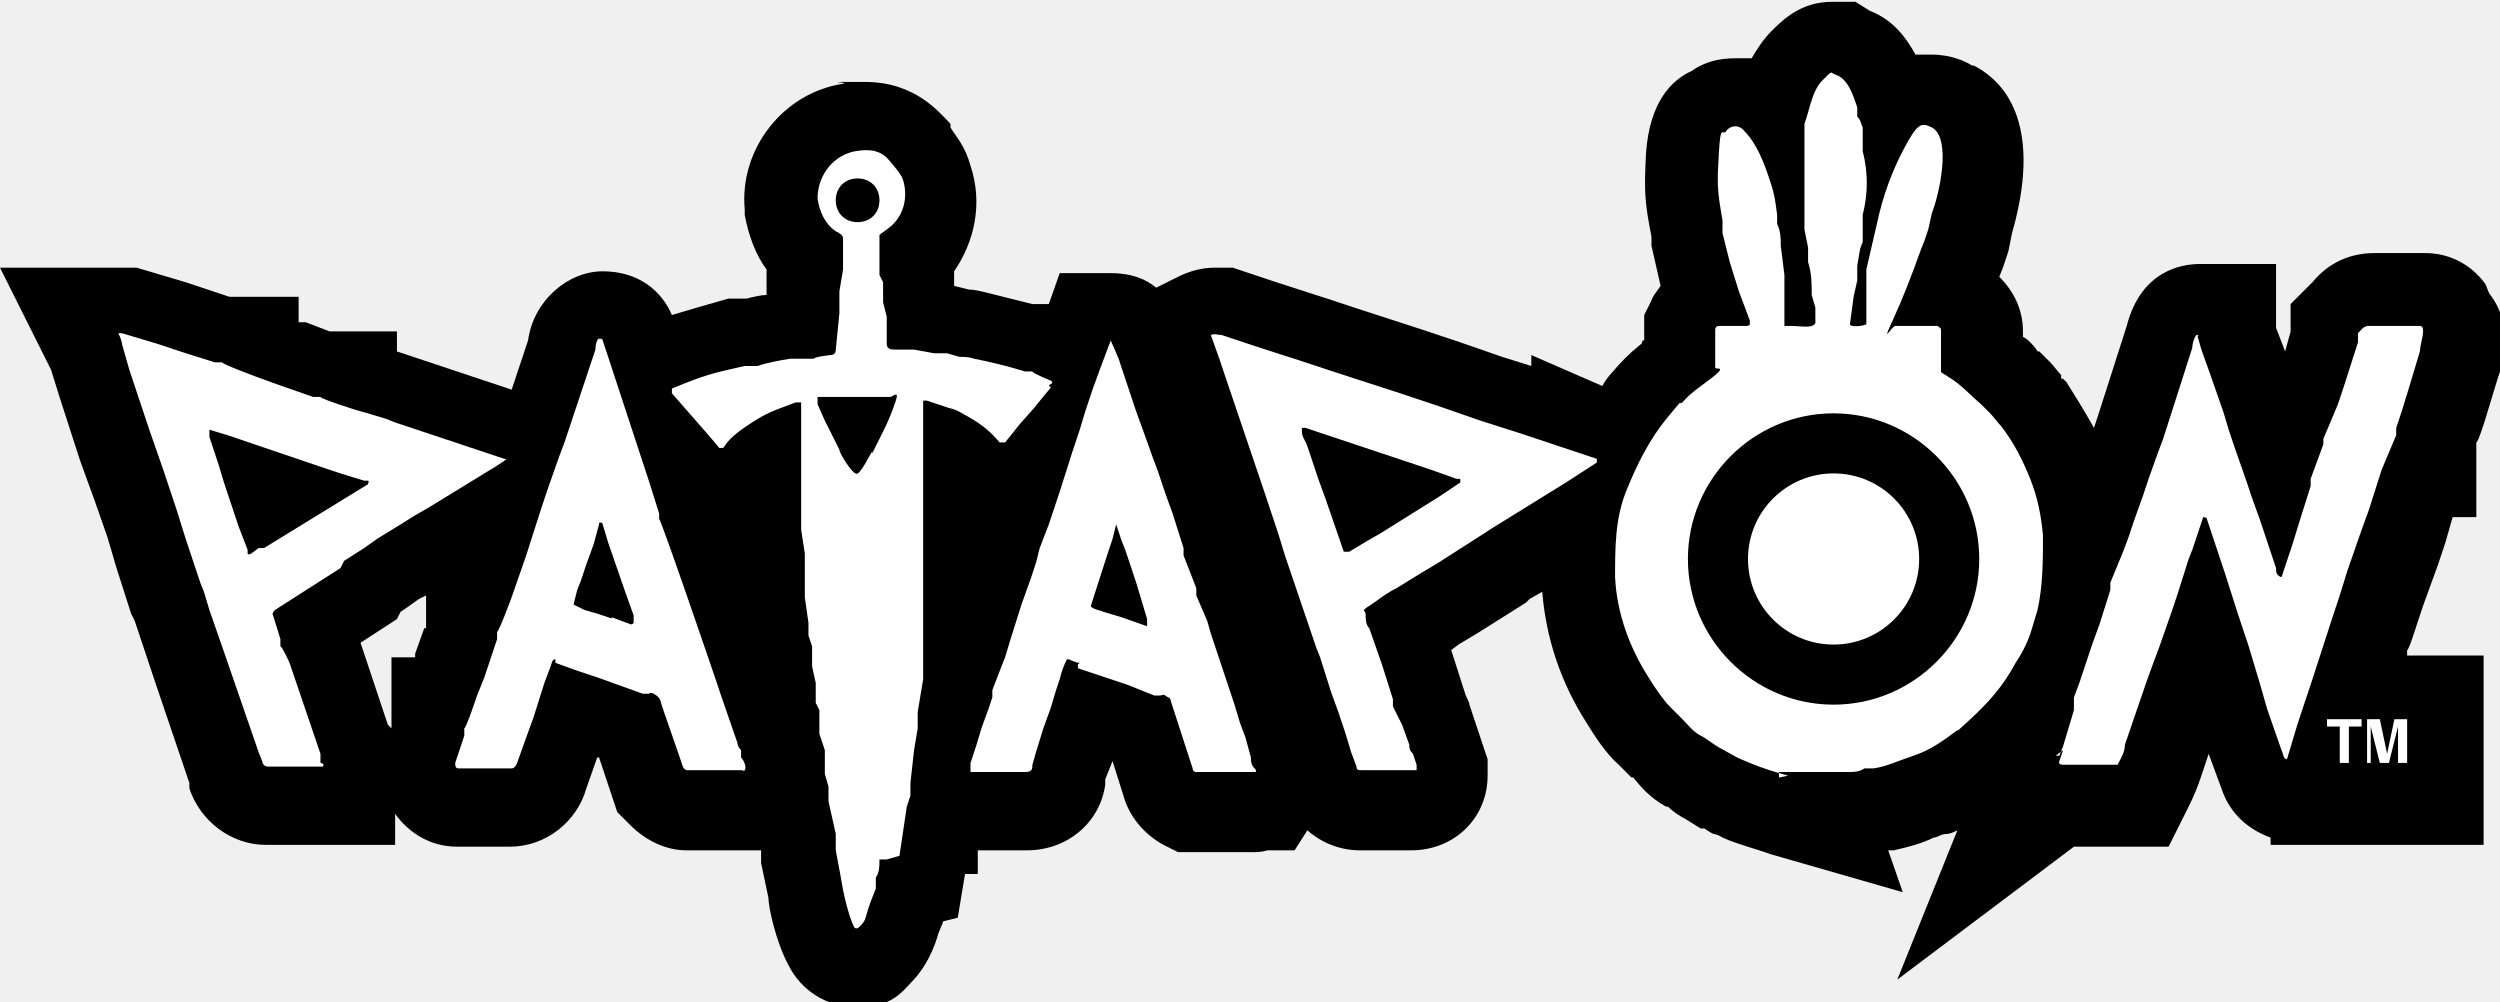
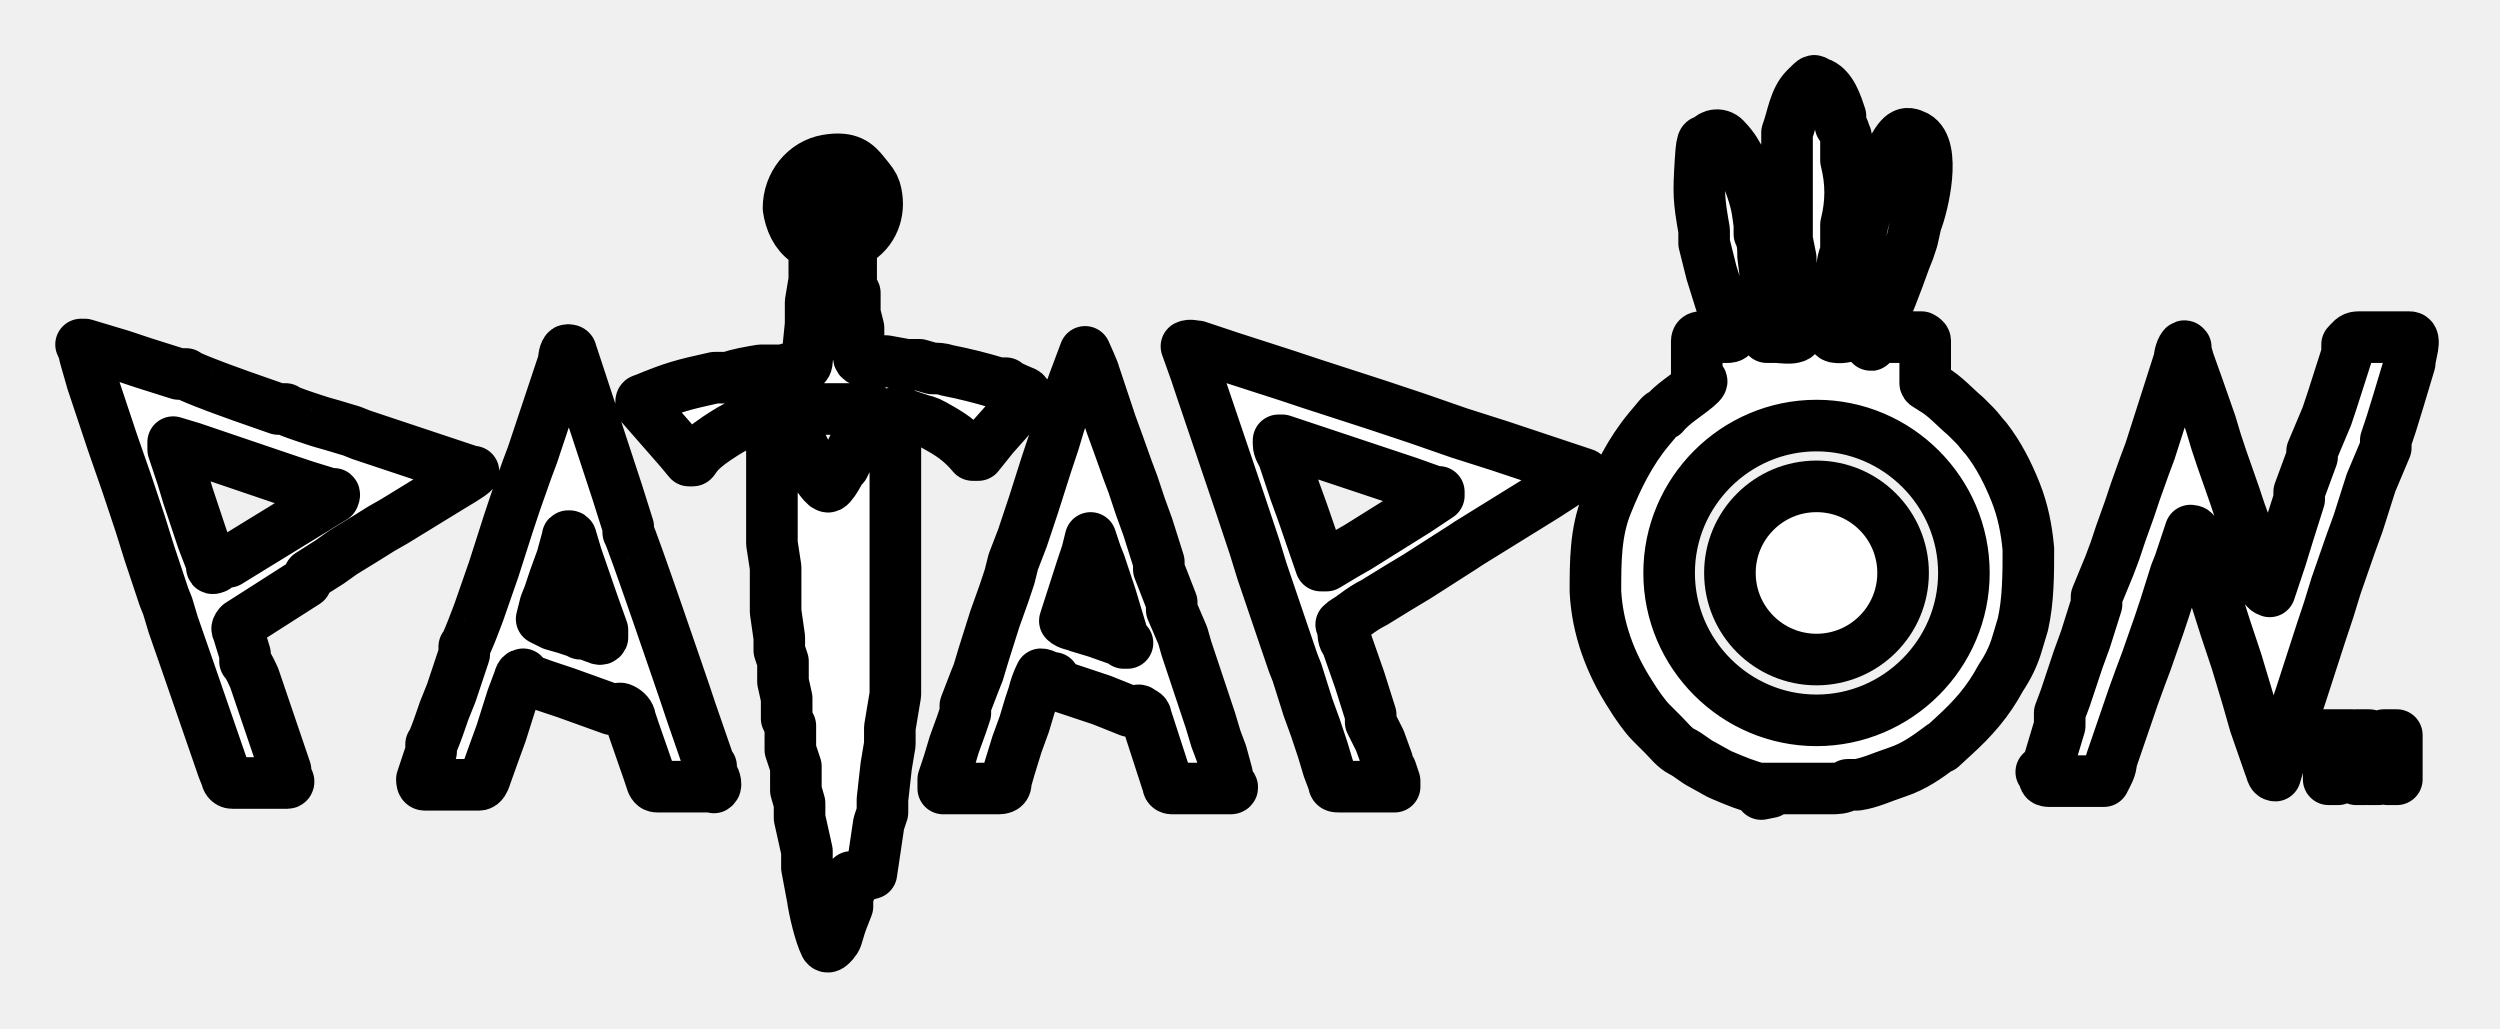
- <svg xmlns="http://www.w3.org/2000/svg" id="Layer_1" version="1.1" viewBox="0 0 137.3 55">
+ <svg xmlns="http://www.w3.org/2000/svg" id="Layer_1" version="1.1" viewBox="0 0 135.7 55.8">
  <defs>
    <style>
      .st0 {
        fill: #fff;
+         stroke: #000;
+         stroke-linecap: round;
+         stroke-linejoin: round;
+         stroke-width: 2.8px;
      }
    </style>
  </defs>
-   <path d="M136.5,15.6c-.8-1.1-2-1.7-3.3-1.7h-2.8c-1.3,0-2.5.5-3.4,1.6l-1.2,1.2v1.5l-.3,1.1-.5-1.3v-3.5h-2.5c0,0-1.7,0-1.7,0-.9,0-3.2.3-4,3.4l-1.6,5-.2.6c-.5-.9-1-1.7-1.5-2.5l-.2-.2h-.1c0-.1,0-.2,0-.2-.2-.2-.4-.5-.6-.7l-.6-.6h-.1c-.1-.2-.3-.4-.4-.5-.1-.1-.2-.2-.4-.3v-.3c0-1.2-.5-2.2-1.3-3l.2-.5.3-.9.2-1c1.3-4.5.6-7.8-2.1-9.2h-.1c-.3-.2-1.1-.6-2.2-.6s-.6,0-.9,0c-.5-.9-1.2-1.9-2.5-2.4l-.8-.5h-1.3c-1.7,0-2.7,1-3.3,1.6-.5.5-.8,1-1.1,1.5-.3,0-.6,0-.9,0-.9,0-1.7.2-2.4.7-1.1.5-2.3,1.7-2.5,4.5-.1,2-.1,2.6.3,4.6v.2s0,.3,0,.3l.5,2.2c-.2.3-.4.5-.5.8l-.4.8v1.4h-.1c0,.2-.1.2-.2.3-.5.4-1,.9-1.5,1.5-.2.2-.4.5-.5.7l-3.9-1.7v.6s-1.6-.5-1.6-.5l-2.3-.8-2.1-.7-3.7-1.2-1.2-.4-3.1-1-2.4-.8h-.4c-.2,0-.4,0-.6,0-.7,0-1.4.2-2,.5l-1.2.6c-.6-.5-1.4-.8-2.5-.8h-2.8l-.6,1.7h-.9c-.8-.2-1.6-.4-2.4-.6-.4-.1-.8-.2-1.1-.2l-.8-.2h0v-.8c1.1-1.6,1.6-3.7.9-5.8h0c-.3-1.1-.8-1.6-1.1-2.1v-.2c-.6-.6-1.9-2.3-4.7-2.3s-.8,0-1.2.1c-3.3.5-5.7,3.6-5.4,6.9h0c0,.1,0,.3,0,.3.2,1.1.6,2.2,1.2,3v1.4c-.3,0-.7.1-1.1.2h-1c-1.4.4-2.1.6-3.1.9-.6-1.4-1.9-2.4-3.8-2.4s-3.8,1.6-4.1,3.8l-.9,2.7-4.8-1.6-.6-.2-.9-.3v-1.1h-3.7l-1.3-.5h-.4v-1.4h-3.8l-1.2-.4-1.2-.4-2.7-.8H0l2.8,5.6.5,1.6,1.1,3.4.8,2.2.7,2,.5,1.7.8,2.5.2.4.3.9.8,2.4,1.9,5.6v.3c.6,1.8,2.3,3.1,4.2,3.1h7.1v-1.7c.8,1.1,2,1.8,3.4,1.8h2.9c2,0,3.7-1.4,4.2-3.2l.6-1.7h.1s.5,1.5.5,1.5l.5,1.5.7.7c.9.9,2,1.4,3.1,1.4h1.9s1.1,0,1.1,0h1.1s0,0,0,0v.7l.4,1.9c0,.5.4,2.4,1.1,3.7.7,1.4,2.1,2.3,3.7,2.3s2.2-.4,3-1.3c.5-.5,1.1-1.3,1.5-2.6,0-.1.2-.5.3-.8l.8-.2.4-2.4h.7v-1.3h2.7c2.2,0,4-1.5,4.3-3.6v-.3c0,0,.4-1,.4-1l.6,1.9c.3,1.1,1.1,2.1,2.2,2.7l.8.4h4c.3,0,.6,0,.9-.1h1.5s.7-1.1.7-1.1c.8.7,1.8,1.1,2.9,1.1h2.8c2.4,0,4.2-1.8,4.2-4.1v-.9l-.7-2.1h0c0,0-.3-.9-.3-.9,0-.1-.1-.3-.2-.5h0s-.8-2.5-.8-2.5l.4-.3,1-.6,2.7-1.7.2-.2.7-.4c.2,2.5,1,5,2.5,7.3.3.5,1,1.6,1.7,2.2l.7.7h.1c.4.5.9,1.1,1.8,1.6h.1c.2.2.6.5,1,.7l.8.5h.2c.3.2.3.2.5.3,0,0,.2,0,.5.2.9.4,1.8.6,2.6.9l7.3,2.1-.8-2.3h.3c.9-.2,1.6-.4,2.2-.7.2,0,.4-.2.7-.2.2,0,.4-.1.6-.2l-3.3,8.2,9.7-7.3h5.2l1.1-2.2c.3-.6.5-1.1.7-1.7l.4-1.2.7,1.9c.5,1.5,1.6,2.3,2.7,2.7v.4h11.7v-10.4h-4.2v-.3c.1,0,.5-1.3.5-1.3l.4-1.2.8-2.2.4-1.2.4-1.4h1.3v-4.1c.1,0,.5-1.3.5-1.3l.7-2.3c.3-.8.9-2.8-.5-4.6ZM23.3,34.5l-.5,1.4v.2h-1.3v3.9c0,0-.2-.2-.2-.2l-1.5-4.5,2-1.3.2-.4.3-.2.7-.5.4-.2v1.8Z" />
-   <path class="st0" d="M98.2,42.6c-.7-.2-1.4-.4-2.1-.7s-.5-.2-.7-.3l-.9-.5c-.4-.2-.7-.5-1.1-.7s-.7-.6-1-.9l-.4-.4-.3-.3c-.3-.3-.8-1-1.1-1.5-1.1-1.7-1.8-3.6-1.9-5.6,0-1.6,0-3.2.6-4.7s1.3-2.9,2.3-4.1.5-.6.8-.8c.5-.6,1.2-1,1.8-1.5s0-.3,0-.4v-2.1s0-.2.2-.2h1.5s.2,0,.2-.1v-.2l-.3-.8-.3-.8-.5-1.6-.4-1.6c0-.2,0-.4,0-.7-.3-1.7-.3-2-.2-3.7s.2-.9.4-1.2.7-.4,1,0c.7.7,1.1,1.8,1.4,2.7s.3,1.2.4,1.9v.5c.2.4.2.8.2,1.2l.2,1.6v2.8h.5c.3,0,1.3.2,1.2-.3v-.7c0,0-.2-.7-.2-.7,0-.6,0-1.2-.2-1.8v-.8c0,0-.2-1-.2-1v-5.8c.3-.8.4-1.8,1-2.4s.4-.4.7-.3c.7.2,1,1.2,1.2,1.8v.5c.2.2.2.4.3.6v1.3c.3,1.2.3,2.3,0,3.5v1.5c-.2.4-.2.8-.3,1.3v.8c0,0-.2.9-.2.9l-.2,1.5c0,.2.8.1.9,0,0-.3,0-.6,0-.9v-.6c0-.2,0-.5,0-.7v-.8c0,0,.3-1.3.3-1.3l.3-1.3c.3-1.4.8-2.8,1.5-4.1s.9-1.4,1.5-1.1c1.1.6.4,3.7,0,4.7l-.2.9-.2.6-.2.5c-.5,1.4-1,2.7-1.6,4s0,.2.2.2h2.3s.2.1.2.2v2.3c0,.1.3.2.4.3.7.4,1.2,1,1.8,1.5l.5.5c.2.2.4.5.6.7.7.9,1.2,1.9,1.6,2.9s.6,2,.7,3.1c0,1.3,0,2.8-.3,4.1l-.3,1c-.2.7-.5,1.3-.9,1.9-.7,1.3-1.5,2.2-2.6,3.2s-.4.4-.6.5c-.8.6-1.5,1.1-2.4,1.4s-1.5.6-2.2.7h-.5c-.3.2-.6.2-.9.2h-2.6c-.9,0-.6,0-.8,0h-.4v.3ZM108.7,30.7c0-4.4-3.6-8-8-8s-8,3.6-8,8,3.6,8,8,8,8-3.6,8-8M48.3,47.2c0,.4,0,.7-.2,1v.6c-.2.5-.4,1-.5,1.4s-.2.5-.4.7-.3,0-.3,0c-.3-.6-.6-1.9-.7-2.6l-.3-1.6v-.9c0,0-.4-1.8-.4-1.8v-.8l-.2-.7v-1.3c0,0-.3-.9-.3-.9v-1.3c0,0-.2-.4-.2-.4v-1.1c0,0-.2-.9-.2-.9v-1.1l-.2-.6v-.7l-.2-1.4v-1.7c0,0,0-.7,0-.7l-.2-1.3v-6.8s0-.2,0-.2h-.3c-1.3.5-1.5.5-2.7,1.3s-1.2,1.2-1.3,1.2h-.2l-.5-.6-1.4-1.6-.7-.8v-.2q0-.1.1-.1c1.7-.7,2.1-.8,3.9-1.2h.7c.6-.2,1.2-.3,1.8-.4h1.3c0-.1.9-.2.9-.2.2,0,.3-.1.3-.3l.2-2v-1.2c0,0,.2-1.2.2-1.2v-1.7c0-.2-.2-.3-.4-.4-.6-.4-.9-1.1-1-1.8,0-1.3.9-2.4,2.1-2.6s1.6.2,2,.7.5.6.6.9c.3,1,0,2.1-.9,2.7l-.4.3v2.2c0,0,.2.4.2.4v1.1l.2.8v1.5c0,.3.3.3.5.3h1l1.1.2h.7l.7.2c.3,0,.5,0,.8.1,1,.2,1.8.4,2.8.7h.4c0,.1,1,.5,1,.5,0,0,.2.1,0,.2s0,.1,0,.2l-.5.6-.4.5-.8.9-.8,1h-.3c-.5-.6-1-1-1.7-1.4s-.7-.4-1.1-.5l-1.2-.4h-.2s0,.1,0,.2v10c0,0,0,2.3,0,2.3v.6c0,0,0,2.2,0,2.2,0,0-.3,1.8-.3,1.8v.9l-.2,1.2-.2,1.8v.7c0,0-.2.6-.2.6l-.4,2.7-.7.2ZM48.3,11c0-.7-.5-1.2-1.2-1.2s-1.2.5-1.2,1.2.5,1.2,1.2,1.2,1.2-.5,1.2-1.2M47.9,24.9l.2-.4.4-.8c.3-.6.5-1.1.7-1.7s-.2-.2-.3-.2h-4c0,0,0,.3,0,.4l.4.9.8,1.6c0,.2.7,1.3.9,1.3.2.2.8-1.1.9-1.2h0ZM113.1,41.5l.2-.5.3-1,.3-1s0-.2,0-.3c0-.2,0-.3,0-.4l.3-.8.7-2.1.4-1.1.6-1.9v-.4c0,0,.7-1.7.7-1.7l.3-.8.3-.9.5-1.4.3-.9.5-1.4.3-.8,1.6-5c0-.3.2-.8.3-.7s0,0,0,.1l.2.7.5,1.4.7,2,.3,1,.3.9.7,2,.3.9.4,1.1.3.9.2.6.4,1.2c0,.2,0,.4.3.5l.6-1.8.4-1.3.6-1.9v-.4c0,0,.7-1.9.7-1.9v-.3c0,0,.8-1.9.8-1.9l.3-.9.8-2.5v-.5c.2-.2.3-.4.6-.4h2.8c.4,0,0,1,0,1.4l-.3,1-.3,1-.4,1.3-.3.9v.4c0,0-.8,1.9-.8,1.9l-.7,2.2-.4,1.1-.8,2.3-.4,1.3-.4,1.2-1.1,3.4-.8,2.4-.6,2c-.2,0-.2-.3-.3-.5l-.8-2.3-.2-.7-.2-.7-.6-2-.6-1.8-.7-2.2-.4-1.2-.4-1.2-.2-.6h0c0-.1-.2-.1-.2-.1l-.3.9-.3.9-.2.5-.6,1.9-.3.9-.7,2-.3.8-.4,1.1-1.2,3.5c0,.4-.2.7-.4,1.1h-3s-.3,0-.2-.2l.2-.6-.4.3ZM18.7,31.2l-3.6,2.3s-.2.2-.1.3l.4,1.3v.4c.1,0,.5.9.5.9l1.7,5v.5c.2,0,.2.2.1.2h-3c-.2,0-.3-.2-.3-.3l-.2-.5-1.9-5.5-.8-2.3-.3-1-.2-.5-.8-2.4-.5-1.6-.7-2.1-.8-2.3-1.1-3.3-.4-1.4c0-.2-.2-.6-.2-.6h.2l1,.3,1,.3,1.2.4,1.9.6h.4c0,.1,1.9.8,1.9.8l1.1.4,2,.7h.4c0,.1,1.9.7,1.9.7l.7.2,1,.3.5.2.6.2,5.4,1.8h.1c0,.1-1.2.8-1.2.8l-3.1,1.9-.7.4-.8.5-1.3.8-.7.5-1.1.7-.2.4ZM14.5,30.1l1.3-.8,4.4-2.7s.1-.2,0-.2h-.2l-1.3-.4-.9-.3-5.3-1.8-1-.3c0,.1,0,.3,0,.4l.5,1.5.3,1,.3.9.5,1.5.5,1.3v.2c0,.1.2,0,.2,0l.4-.3h.3ZM75,33.7c0,.3,0,.6.2.8l.7,2,.6,1.9v.4c0,0,.5,1,.5,1l.4,1.1c0,.2,0,.3.2.5l.2.6v.3c0,0-.2,0-.2,0h-2.8c-.2,0-.3,0-.3-.2l-.3-.8-.3-1-.4-1.2-.4-1.1-.6-1.9-.2-.5-1.7-5-.4-1.3-.8-2.4-2.1-6.2-.3-.9-.5-1.4c.2-.1.4,0,.6,0l.6.2,1.2.4,3.1,1,1.2.4,3.7,1.2.9.3,1.2.4,2.3.8,2.2.7,1.5.5,2.7.9c.9.3,0,0,0,0s0,.1,0,.2l-1.7,1.1-4.2,2.6-.3.2-2.5,1.6-1,.6-1.3.8c-.4.2-.7.4-1.1.7s-.5.3-.7.5h0ZM75.1,29.7l.7-.4,3.2-2,1.2-.8s0-.2,0-.2h-.2l-1.4-.5-6.9-2.3h-.2v.2c0,.3.2.5.3.8l.6,1.8.4,1.1,1,2.9h.3l1-.6ZM30.5,36.2c-.2,0-.2.3-.3.5l-.3.8-.6,1.9-.4,1.1-.5,1.4c0,0-.1.3-.3.3h-2.9c-.1,0-.2,0-.2-.3l.5-1.5v-.4c.1,0,.7-1.8.7-1.8l.2-.5.2-.5.7-2.1v-.4c.1,0,.8-1.9.8-1.9l.8-2.3.8-2.5.4-1.2.6-1.7.3-.8.5-1.5,1.2-3.6c0-.3.1-.6.2-.6s.2,0,.2.1l.2.6,2.3,7,.6,1.9v.3c.1,0,3.1,8.8,3.1,8.8l.3.9.9,2.6c0,0,0,.2.2.4v.4c.2.2.3.6.2.7s0,0-.2,0h-2.9c-.1,0-.2,0-.3-.2l-.2-.6-.8-2.3-.2-.6c0-.2-.2-.4-.4-.5s-.2,0-.3,0q-.2,0-.3,0l-2.5-.9-1.2-.4-1.1-.4ZM33.6,33.9l.8.3c.1,0,.3.2.4,0v-.4l-.5-1.4-.9-2.6-.3-1s0-.1-.1-.1-.1,0-.1.1l-.3,1.1-.4,1.1-.3.9-.2.5-.2.8.6.3.7.2.9.3h-.1ZM59.3,36.4c-.3,0-.5-.2-.7-.2-.2.4-.3.7-.4,1.1l-.2.6-.3,1-.4,1.1-.4,1.3-.2.7c0,.2,0,.4-.4.4h-3c0,0,0-.3,0-.5l.3-.9.3-1,.4-1.1.2-.6v-.4c0,0,.5-1.3.5-1.3l.2-.5.3-1,.6-1.9.5-1.4.3-.9.2-.8.5-1.3.6-1.8.7-2.2.4-1.2.3-1,.4-1.2.4-1.1.6-1.6c0,0,.5,1.1.5,1.2l.9,2.7.4,1.1.5,1.4.3.8.4,1.2.4,1.1.6,1.9v.4c0,0,.7,1.8.7,1.8v.4c0,0,.6,1.4.6,1.4l.2.7,1,3,.3.9.3,1,.3.8.3,1.1c0,.2,0,.4.2.6s0,.2,0,.2c0,0,0,0-.2,0h-3s-.2,0-.2-.2l-1.2-3.7c0-.2-.2-.2-.3-.3s-.2,0-.3,0-.2,0-.3,0l-1-.4-.5-.2-2.1-.7-.6-.2v-.2ZM63,34.4c0-.2,0-.3,0-.4l-.6-2-.6-1.8-.2-.5-.3-.9h0c0,0,0,0,0,0l-.2.8-.3.9-.9,2.8c.2.2.5.2.7.3l1,.3,1.7.6h-.2Z" />
-   <circle class="st0" cx="100.7" cy="30.7" r="4.7" />
-   <path class="st0" d="M129.7,39.5v.4h-.7v2h-.5v-2h-.7v-.4h2-.1ZM130.5,41.9h-.5v-2.4h.7l.4,1.9.4-1.9h.7v2.4h-.5v-2l-.5,2h-.5l-.5-2v2h.3Z" />
+   <path class="st0" d="M96.1,43c-.7-.2-1.4-.4-2.1-.7s-.5-.2-.7-.3l-.9-.5c-.4-.2-.7-.5-1.1-.7s-.7-.6-1-.9l-.4-.4-.3-.3c-.3-.3-.8-1-1.1-1.5-1.1-1.7-1.8-3.6-1.9-5.6,0-1.6,0-3.2.6-4.7s1.3-2.9,2.3-4.1.5-.6.8-.8c.5-.6,1.2-1,1.8-1.5s0-.3,0-.4v-2.1s0-.2.2-.2h1.5s.2,0,.2-.1v-.2l-.3-.8-.3-.8-.5-1.6-.4-1.6c0-.2,0-.4,0-.7-.3-1.7-.3-2-.2-3.7s.2-.9.4-1.2.7-.4,1,0c.7.7,1.1,1.8,1.4,2.7s.3,1.2.4,1.9v.5c.2.4.2.8.2,1.2l.2,1.6v2.8h.5c.3,0,1.3.2,1.2-.3v-.7c0,0-.2-.7-.2-.7,0-.6,0-1.2-.2-1.8v-.8c0,0-.2-1-.2-1v-5.8c.3-.8.4-1.8,1-2.4s.4-.4.7-.3c.7.2,1,1.2,1.2,1.8v.5c.2.2.2.4.3.6v1.3c.3,1.2.3,2.3,0,3.5v1.5c-.2.4-.2.8-.3,1.3v.8c0,0-.2.9-.2.9l-.2,1.5c0,.2.8.1.9,0,0-.3,0-.6,0-.9v-.6c0-.2,0-.5,0-.7v-.8c0,0,.3-1.3.3-1.3l.3-1.3c.3-1.4.8-2.8,1.5-4.1s.9-1.4,1.5-1.1c1.1.6.4,3.7,0,4.7l-.2.9-.2.6-.2.5c-.5,1.4-1,2.7-1.6,4s0,.2.2.2h2.3s.2.1.2.2v2.3c0,.1.3.2.4.3.7.4,1.2,1,1.8,1.5l.5.5c.2.2.4.5.6.7.7.9,1.2,1.9,1.6,2.9s.6,2,.7,3.1c0,1.3,0,2.8-.3,4.1l-.3,1c-.2.7-.5,1.3-.9,1.9-.7,1.3-1.5,2.2-2.6,3.2s-.4.4-.6.5c-.8.6-1.5,1.1-2.4,1.4s-1.5.6-2.2.7h-.5c-.3.2-.6.2-.9.2h-2.6c-.9,0-.6,0-.8,0h-.4v.3ZM106.6,31.1c0-4.4-3.6-8-8-8s-8,3.6-8,8,3.6,8,8,8,8-3.6,8-8M46.2,47.6c0,.4,0,.7-.2,1v.6c-.2.5-.4,1-.5,1.4s-.2.5-.4.7-.3,0-.3,0c-.3-.6-.6-1.9-.7-2.6l-.3-1.6v-.9c0,0-.4-1.8-.4-1.8v-.8l-.2-.7v-1.3c0,0-.3-.9-.3-.9v-1.3c0,0-.2-.4-.2-.4v-1.1c0,0-.2-.9-.2-.9v-1.1l-.2-.6v-.7l-.2-1.4v-1.7c0,0,0-.7,0-.7l-.2-1.3v-6.8s0-.2,0-.2h-.3c-1.3.5-1.5.5-2.7,1.3s-1.2,1.2-1.3,1.2h-.2l-.5-.6-1.4-1.6-.7-.8v-.2q0-.1.1-.1c1.7-.7,2.1-.8,3.9-1.2h.7c.6-.2,1.2-.3,1.8-.4h1.3c0-.1.9-.2.9-.2.2,0,.3-.1.3-.3l.2-2v-1.2c0,0,.2-1.2.2-1.2v-1.7c0-.2-.2-.3-.4-.4-.6-.4-.9-1.1-1-1.8,0-1.3.9-2.4,2.1-2.6s1.6.2,2,.7.5.6.6.9c.3,1,0,2.1-.9,2.7l-.4.3v2.2c0,0,.2.4.2.4v1.1l.2.8v1.5c0,.3.3.3.5.3h1l1.1.2h.7l.7.2c.3,0,.5,0,.8.1,1,.2,1.8.4,2.8.7h.4c0,.1,1,.5,1,.5,0,0,.2.1,0,.2s0,.1,0,.2l-.5.6-.4.5-.8.9-.8,1h-.3c-.5-.6-1-1-1.7-1.4s-.7-.4-1.1-.5l-1.2-.4h-.2s0,.1,0,.2v10c0,0,0,2.3,0,2.3v.6c0,0,0,2.2,0,2.2,0,0-.3,1.8-.3,1.8v.9l-.2,1.2-.2,1.8v.7c0,0-.2.6-.2.6l-.4,2.7-.7.2ZM46.2,11.4c0-.7-.5-1.2-1.2-1.2s-1.2.5-1.2,1.2.5,1.2,1.2,1.2,1.2-.5,1.2-1.2M45.8,25.3l.2-.4.4-.8c.3-.6.5-1.1.7-1.7s-.2-.2-.3-.2h-4c0,0,0,.3,0,.4l.4.9.8,1.6c0,.2.7,1.3.9,1.3.2.2.8-1.1.9-1.2h0ZM111,41.9l.2-.5.3-1,.3-1s0-.2,0-.3c0-.2,0-.3,0-.4l.3-.8.7-2.1.4-1.1.6-1.9v-.4c0,0,.7-1.7.7-1.7l.3-.8.3-.9.5-1.4.3-.9.5-1.4.3-.8,1.6-5c0-.3.2-.8.3-.7s0,0,0,.1l.2.7.5,1.4.7,2,.3,1,.3.9.7,2,.3.9.4,1.1.3.9.2.6.4,1.2c0,.2,0,.4.3.5l.6-1.8.4-1.3.6-1.9v-.4c0,0,.7-1.9.7-1.9v-.3c0,0,.8-1.9.8-1.9l.3-.9.8-2.5v-.5c.2-.2.3-.4.6-.4h2.8c.4,0,0,1,0,1.4l-.3,1-.3,1-.4,1.3-.3.9v.4c0,0-.8,1.9-.8,1.9l-.7,2.2-.4,1.1-.8,2.3-.4,1.3-.4,1.2-1.1,3.4-.8,2.4-.6,2c-.2,0-.2-.3-.3-.5l-.8-2.3-.2-.7-.2-.7-.6-2-.6-1.8-.7-2.2-.4-1.2-.4-1.2-.2-.6h0c0-.1-.2-.1-.2-.1l-.3.9-.3.9-.2.5-.6,1.9-.3.9-.7,2-.3.8-.4,1.1-1.2,3.5c0,.4-.2.7-.4,1.1h-3s-.3,0-.2-.2l.2-.6-.4.3ZM16.6,31.6l-3.6,2.3s-.2.2-.1.3l.4,1.3v.4c.1,0,.5.9.5.9l1.7,5v.5c.2,0,.2.2.1.2h-3c-.2,0-.3-.2-.3-.3l-.2-.5-1.9-5.5-.8-2.3-.3-1-.2-.5-.8-2.4-.5-1.6-.7-2.1-.8-2.3-1.1-3.3-.4-1.4c0-.2-.2-.6-.2-.6h.2l1,.3,1,.3,1.2.4,1.9.6h.4c0,.1,1.9.8,1.9.8l1.1.4,2,.7h.4c0,.1,1.9.7,1.9.7l.7.2,1,.3.5.2.6.2,5.4,1.8h.1c0,.1-1.2.8-1.2.8l-3.1,1.9-.7.4-.8.5-1.3.8-.7.5-1.1.7-.2.4ZM12.4,30.5l1.3-.8,4.4-2.7s.1-.2,0-.2h-.2l-1.3-.4-.9-.3-5.3-1.8-1-.3c0,.1,0,.3,0,.4l.5,1.5.3,1,.3.9.5,1.5.5,1.3v.2c0,.1.2,0,.2,0l.4-.3h.3ZM72.9,34.1c0,.3,0,.6.2.8l.7,2,.6,1.9v.4c0,0,.5,1,.5,1l.4,1.1c0,.2,0,.3.2.5l.2.6v.3c0,0-.2,0-.2,0h-2.8c-.2,0-.3,0-.3-.2l-.3-.8-.3-1-.4-1.2-.4-1.1-.6-1.9-.2-.5-1.7-5-.4-1.3-.8-2.4-2.1-6.2-.3-.9-.5-1.4c.2-.1.4,0,.6,0l.6.2,1.2.4,3.1,1,1.2.4,3.7,1.2.9.3,1.2.4,2.3.8,2.2.7,1.5.5,2.7.9c.9.3,0,0,0,0s0,.1,0,.2l-1.7,1.1-4.2,2.6-.3.2-2.5,1.6-1,.6-1.3.8c-.4.2-.7.4-1.1.7s-.5.3-.7.5h0ZM73,30.1l.7-.4,3.2-2,1.2-.8s0-.2,0-.2h-.2l-1.4-.5-6.9-2.3h-.2v.2c0,.3.2.5.3.8l.6,1.8.4,1.1,1,2.9h.3l1-.6ZM28.4,36.6c-.2,0-.2.3-.3.5l-.3.8-.6,1.9-.4,1.1-.5,1.4c0,0-.1.3-.3.3h-2.9c-.1,0-.2,0-.2-.3l.5-1.5v-.4c.1,0,.7-1.8.7-1.8l.2-.5.2-.5.7-2.1v-.4c.1,0,.8-1.9.8-1.9l.8-2.3.8-2.5.4-1.2.6-1.7.3-.8.5-1.5,1.2-3.6c0-.3.1-.6.2-.6s.2,0,.2.1l.2.6,2.3,7,.6,1.9v.3c.1,0,3.1,8.8,3.1,8.8l.3.9.9,2.6c0,0,0,.2.2.4v.4c.2.2.3.6.2.7s0,0-.2,0h-2.9c-.1,0-.2,0-.3-.2l-.2-.6-.8-2.3-.2-.6c0-.2-.2-.4-.4-.5s-.2,0-.3,0q-.2,0-.3,0l-2.5-.9-1.2-.4-1.1-.4ZM31.5,34.3l.8.3c.1,0,.3.2.4,0v-.4l-.5-1.4-.9-2.6-.3-1s0-.1-.1-.1-.1,0-.1.1l-.3,1.1-.4,1.1-.3.9-.2.5-.2.8.6.3.7.2.9.3h-.1ZM57.2,36.8c-.3,0-.5-.2-.7-.2-.2.4-.3.7-.4,1.1l-.2.6-.3,1-.4,1.1-.4,1.3-.2.7c0,.2,0,.4-.4.4h-3c0,0,0-.3,0-.5l.3-.9.3-1,.4-1.1.2-.6v-.4c0,0,.5-1.3.5-1.3l.2-.5.3-1,.6-1.9.5-1.4.3-.9.2-.8.5-1.3.6-1.8.7-2.2.4-1.2.3-1,.4-1.2.4-1.1.6-1.6c0,0,.5,1.1.5,1.2l.9,2.7.4,1.1.5,1.4.3.8.4,1.2.4,1.1.6,1.9v.4c0,0,.7,1.8.7,1.8v.4c0,0,.6,1.4.6,1.4l.2.7,1,3,.3.9.3,1,.3.8.3,1.1c0,.2,0,.4.2.6s0,.2,0,.2c0,0,0,0-.2,0h-3s-.2,0-.2-.2l-1.2-3.7c0-.2-.2-.2-.3-.3s-.2,0-.3,0-.2,0-.3,0l-1-.4-.5-.2-2.1-.7-.6-.2v-.2ZM60.9,34.8c0-.2,0-.3,0-.4l-.6-2-.6-1.8-.2-.5-.3-.9h0c0,0,0,0,0,0l-.2.8-.3.9-.9,2.8c.2.2.5.2.7.3l1,.3,1.7.6h-.2Z" />
+   <circle class="st0" cx="98.6" cy="31.1" r="4.7" />
+   <path class="st0" d="M127.6,39.9v.4h-.7v2h-.5v-2h-.7v-.4h2-.1ZM128.4,42.3h-.5v-2.4h.7l.4,1.9.4-1.9h.7v2.4h-.5v-2l-.5,2h-.5l-.5-2v2h.3Z" />
</svg>
